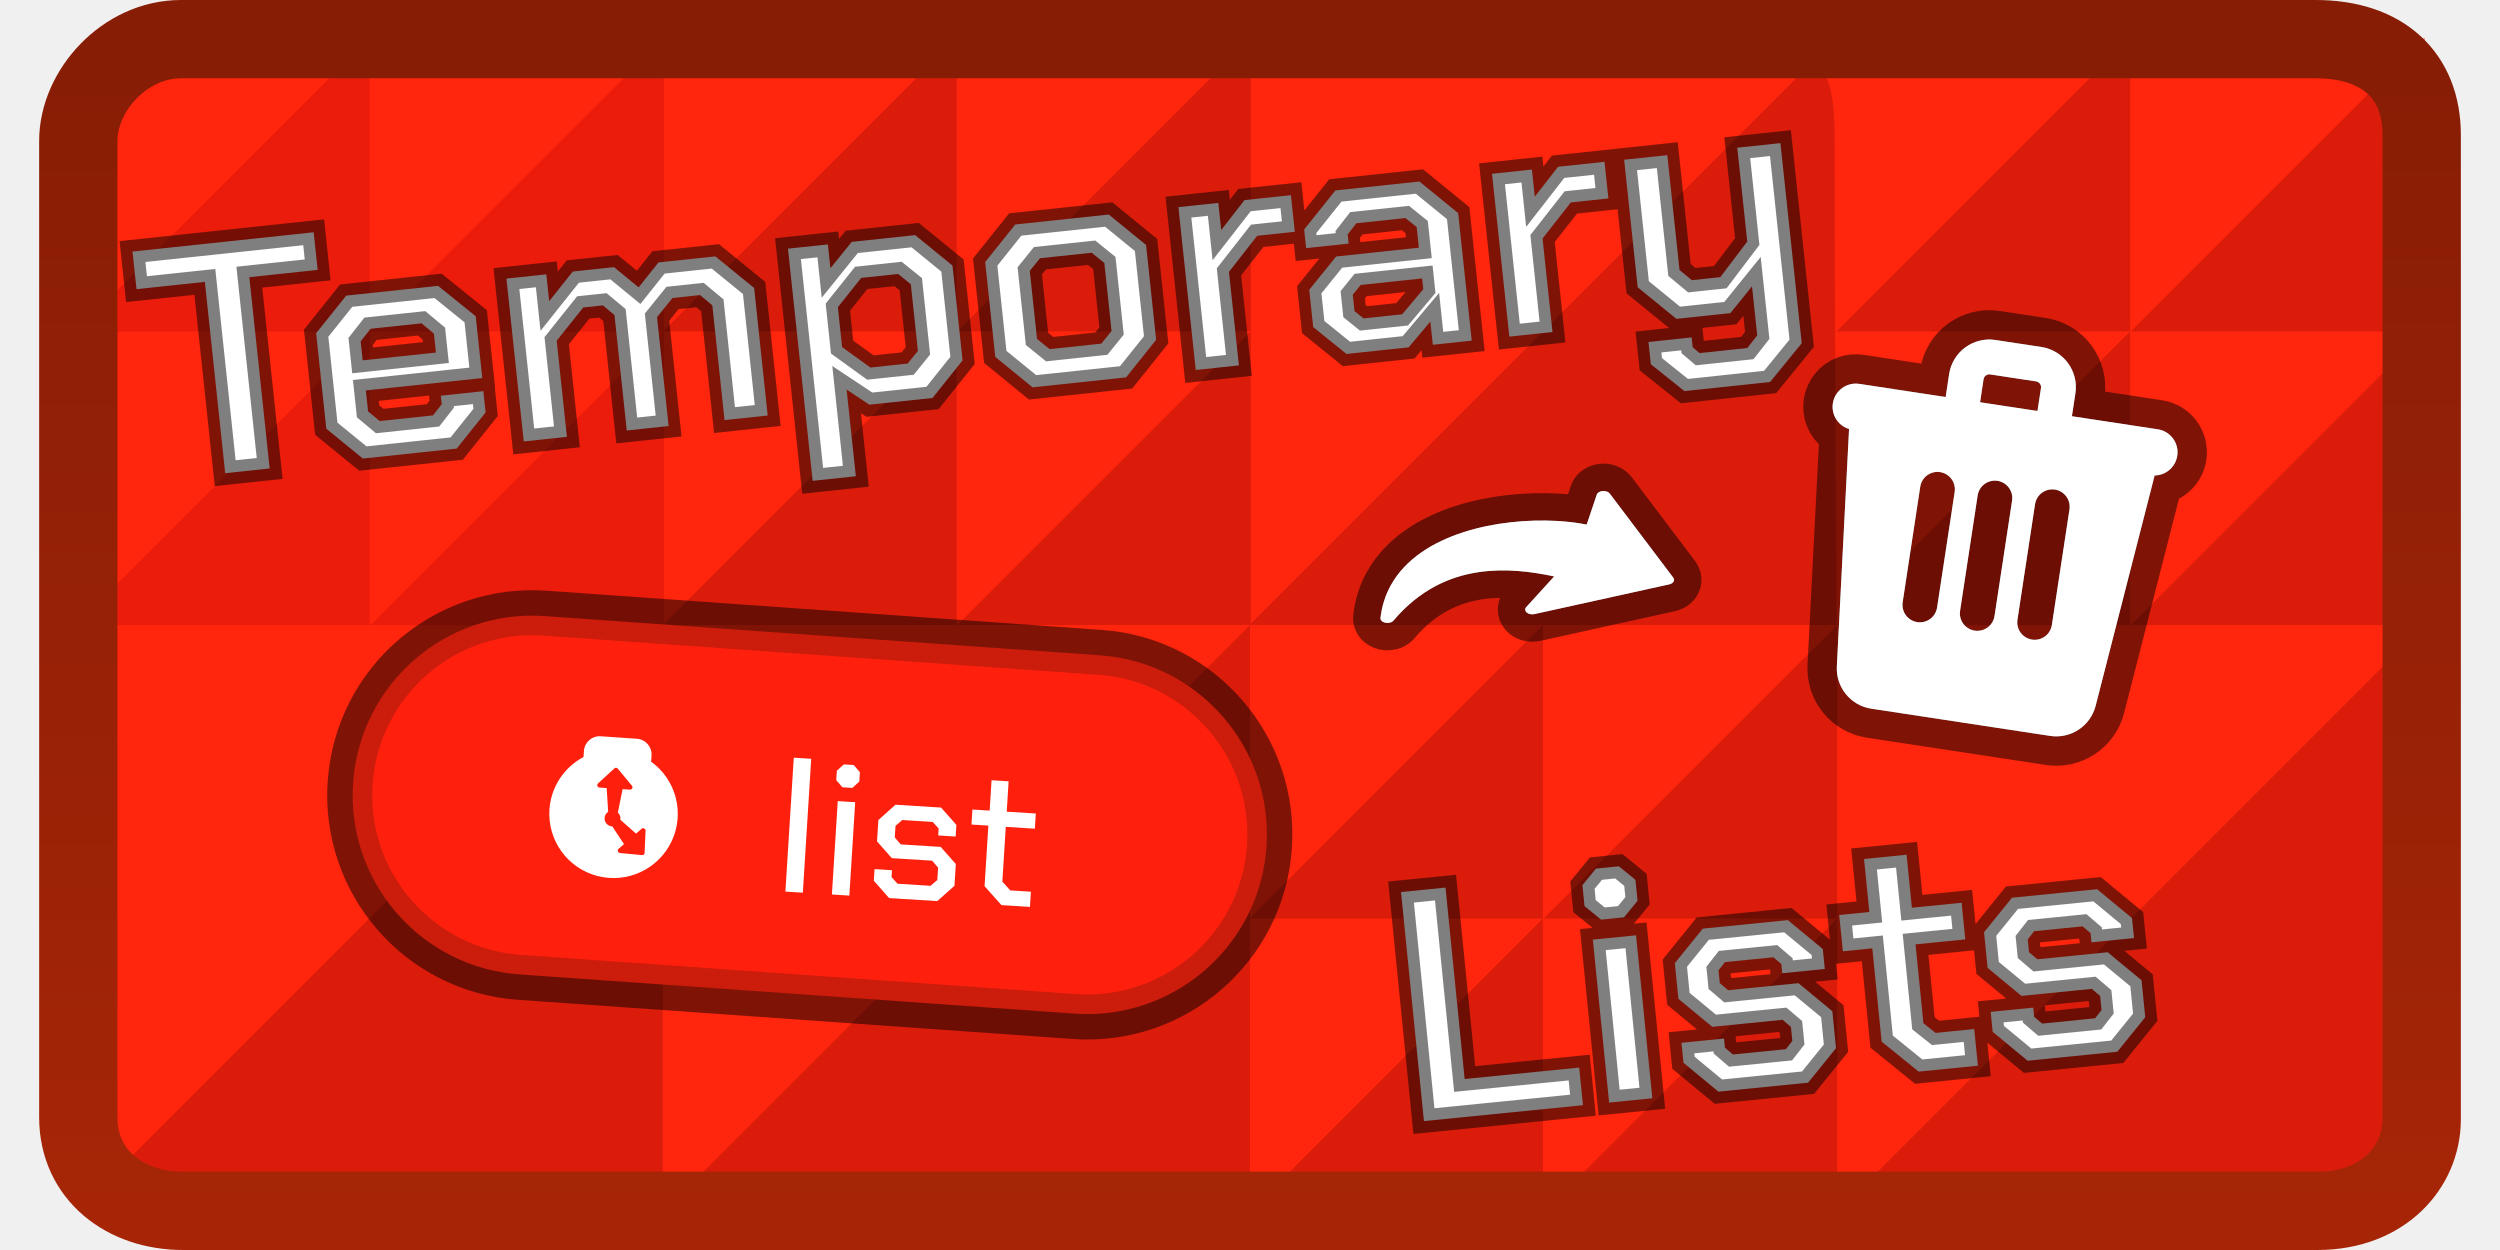
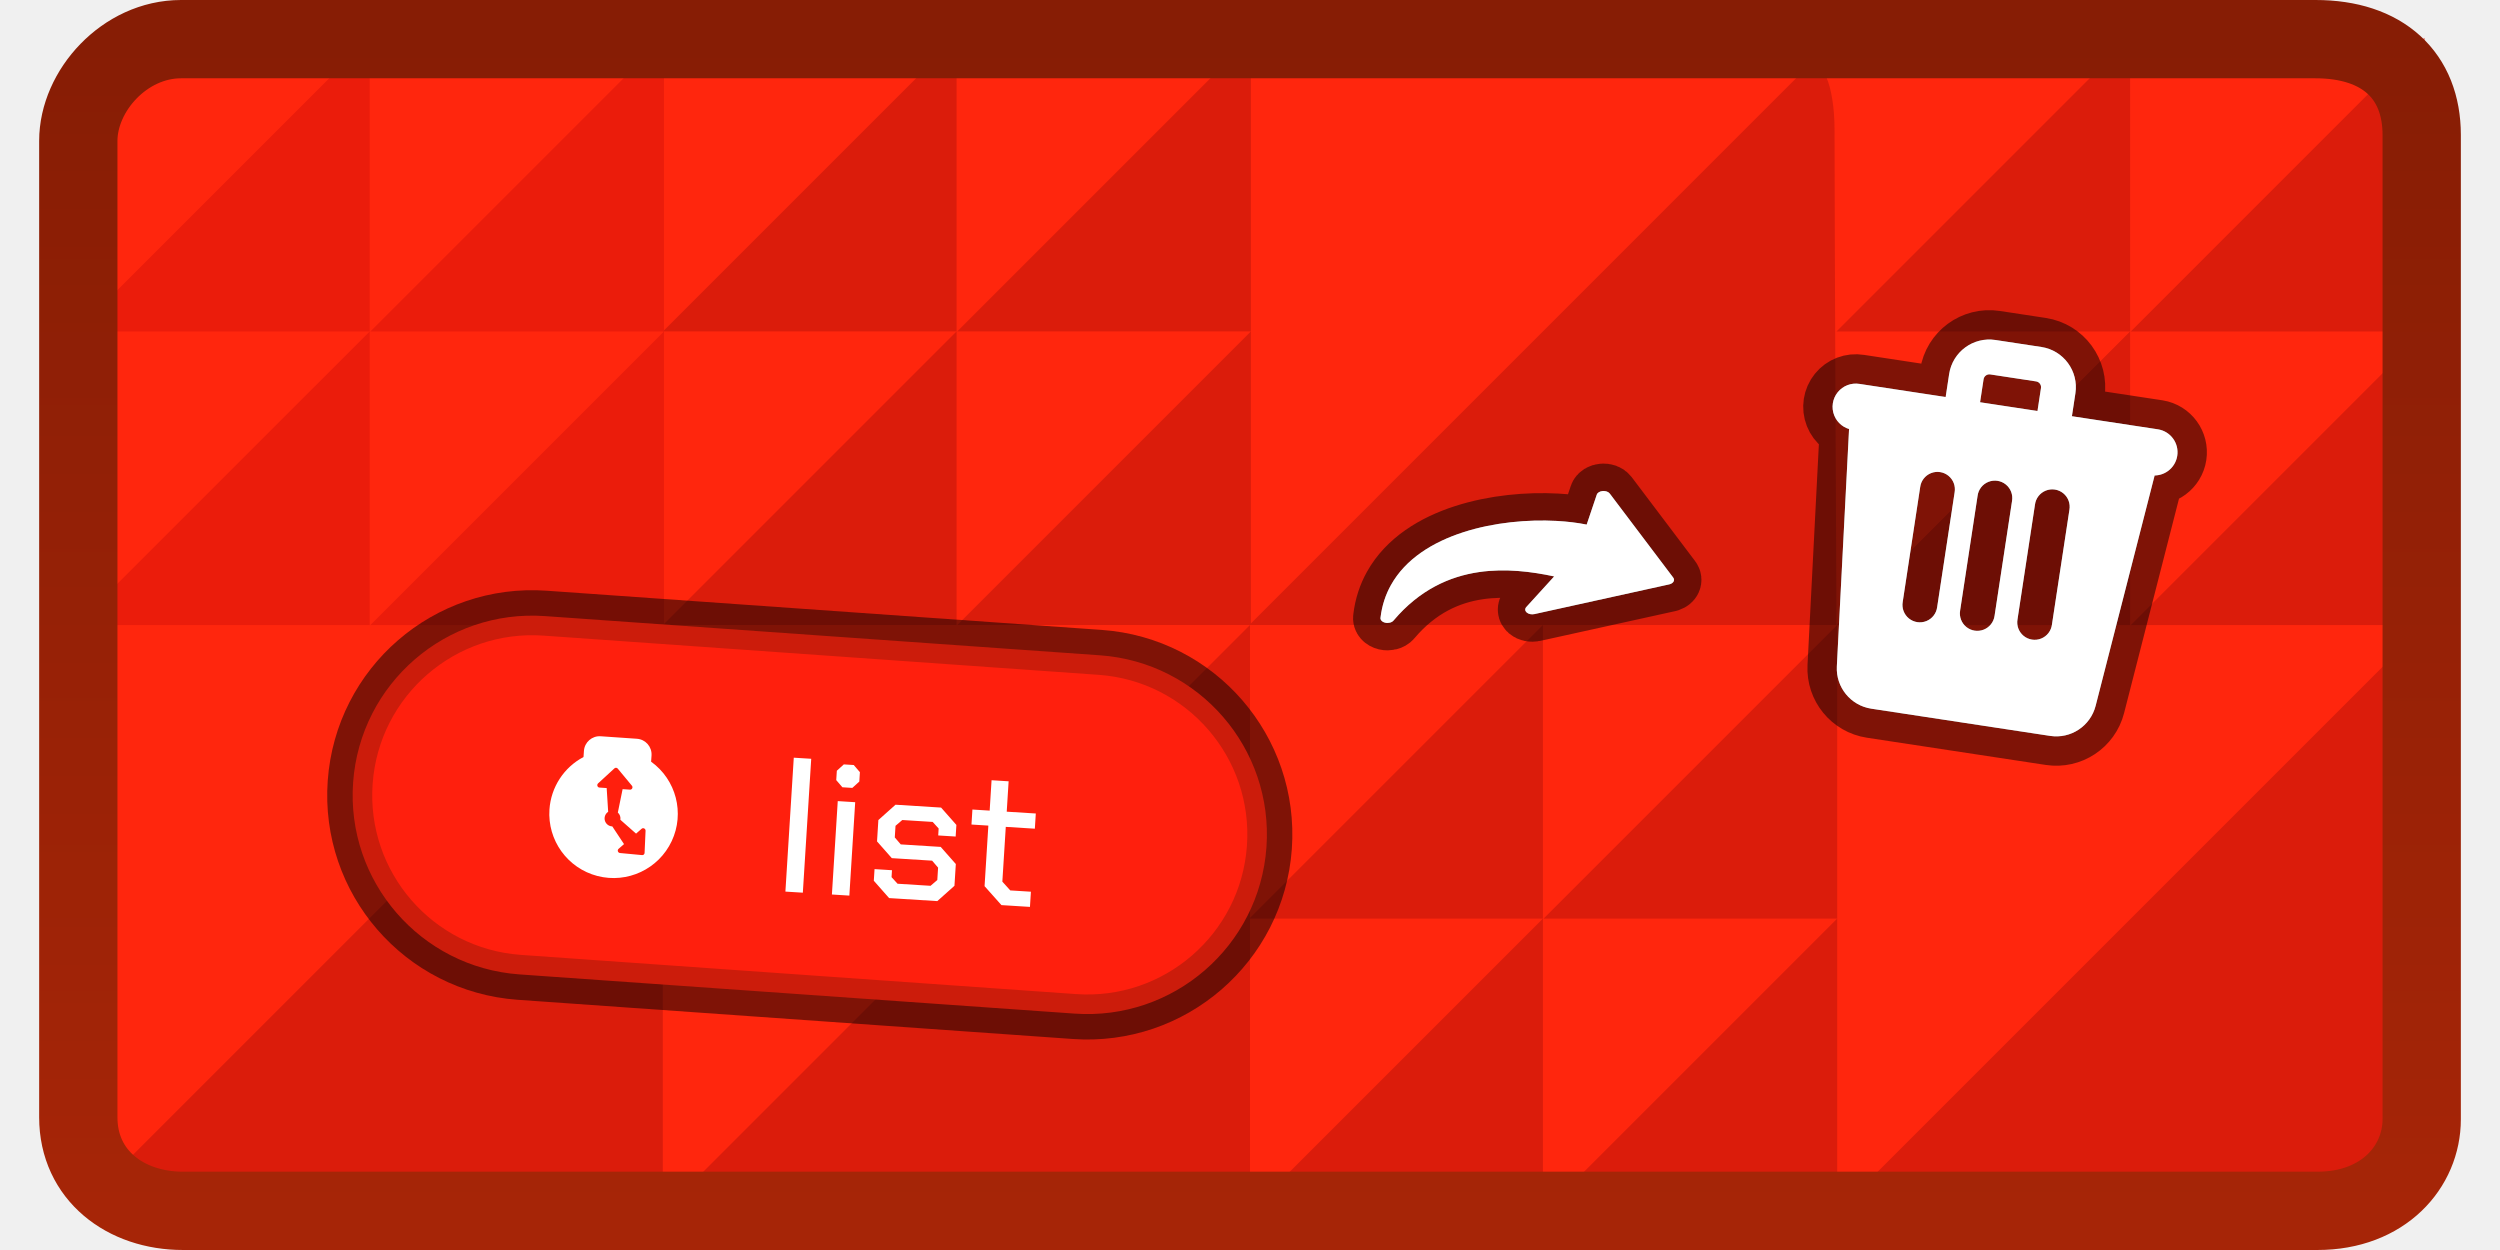
<svg xmlns="http://www.w3.org/2000/svg" width="320" height="160" viewBox="0 0 309.297 159.649">
  <defs>
    <linearGradient x1="240" y1="105.176" x2="240" y2="254.824" gradientUnits="userSpaceOnUse" id="a">
      <stop offset="0" stop-color="#871d05" />
      <stop offset="1" stop-color="#a62507" />
    </linearGradient>
    <style>
      text {
        font-weight:700;
        user-select: none;
        cursor: default;
      }
    </style>
  </defs>
  <g stroke-miterlimit="10">
    <path d="M4.656 139.024v-122.5c0-6.04 7.79-11.695 16.793-11.695h266.5c10.527 0 16.693 7.611 16.693 15.195v118.5c0 9.961-7.998 16.295-17.193 16.295h-263c-12.406 0-19.793-6.112-19.793-15.795" fill="#ff260d" />
    <path d="m229.646 154.821 74.996-74.997v64.5c0 4.986-4.918 10.497-9.509 10.497zm-75.087-74.997L225.554 8.83c2.156-2.156 3.752 2.176 3.752 7.744 0 12.76.25 63.25.25 63.25zm37.588 74.997 37.499-37.499v37.499zm0-37.499 37.499-37.498v37.498zM79.652 154.821l74.997-74.997v74.997zm-70.384-4.613 70.384-70.384v74.997H13.383c-4.269 0-6.563-2.164-4.115-4.613" fill="#db1c0b" />
    <path d="m154.559 154.821 37.5-37.499v37.499zm0-37.499 37.5-37.498v37.498zM267.144 79.83l37.498-37.498V79.83zm0-37.498 37.498-37.499v37.499zM229.556 79.83l37.499-37.498V79.83zm0-37.498 37.499-37.499v37.499zM117.262 79.824l37.499-37.498v37.498zm0-37.498 37.499-37.499v37.499zM79.675 79.824l37.498-37.498v37.498zm0-37.498 37.498-37.499v37.499z" fill="#db1c0b" />
    <path d="m42.305 79.83 37.498-37.498V79.83zm0-37.498L79.803 4.833v37.499zM4.717 79.83l37.499-37.498V79.83zm0-37.498L42.216 4.833v37.499z" fill="#eb1c0b" />
    <path d="M90.351 118.171c0-6.399 5.916-12.995 13.12-12.995h272.61c8.613 0 13.568 4.643 13.568 12.246v125.705c0 6.04-4.86 11.697-13.32 11.697H103.72c-7.328 0-13.369-4.523-13.369-11.947z" fill="none" stroke="url(#a)" stroke-width="10" transform="translate(-85.351 -100.176)" />
-     <g stroke="#000" fill="#fff" stroke-opacity="0.5" stroke-width="3">
-       <path d="M23.761 60.436 21.163 36.003 12.434 36.931 11.923 32.129 35.061 29.668 35.572 34.471 26.843 35.399 29.441 59.832 23.761 60.436ZM41.344 58.566 36.673 54.754 35.376 42.559 39.216 37.758 50.951 36.51 55.757 40.392 56.596 48.285 41.728 49.866 42.012 52.539 43.495 53.776 50.303 53.051 51.418 51.624 51.303 50.538 56.732 49.96 57.021 52.675 53.33 57.291 41.344 58.566ZM41.319 46.024 50.675 45.029 50.417 42.607 48.842 41.296 42.326 41.989 41.062 43.602 41.319 46.024ZM61.892 56.381 59.68 35.582 64.775 35.04 65.14 38.465 68.158 34.68 73.421 34.121 76.567 36.701 79.101 33.517 86.368 32.744 91.316 36.779 93.048 53.068 87.535 53.654 85.977 38.995 84.401 37.684 80.893 38.057 78.915 40.506 80.394 54.413 75.048 54.982 73.48 40.239 71.997 39.003 69.491 39.269 66.099 43.516 67.405 55.794 61.892 56.381ZM98.793 61.411 95.639 31.758 100.735 31.216 101.059 34.265 103.784 30.892 111.886 30.03 116.65 33.916 117.938 46.028 114.098 50.829 106.037 51.686 103.129 49.757 104.306 60.825 98.793 61.411ZM106.166 46.942 110.927 46.436 112.234 44.819 111.328 36.299 109.71 34.992 104.991 35.494 102.01 39.232 102.551 44.328 106.166 46.942ZM126.878 49.47 122.114 45.584 120.826 33.472 124.666 28.672 136.611 27.401 141.374 31.287 142.662 43.399 138.822 48.2 126.878 49.47ZM129.062 44.592 135.661 43.89 136.967 42.273 136.043 33.586 134.426 32.28 127.827 32.981 126.521 34.599 127.445 43.285 129.062 44.592ZM147.718 47.254 145.506 26.455 150.602 25.913 150.97 29.38 153.943 25.558 159.873 24.927 160.371 29.605 155.568 30.116 151.961 34.723 153.231 46.668 147.718 47.254ZM166.971 45.207 162.721 41.773 162.214 37.012 165.648 32.761 176.214 31.637 175.935 29.006 174.502 27.849 168.238 28.515 167.122 29.943 167.247 31.113 161.817 31.69 161.564 29.309 165.553 24.323 176.287 23.182 181.235 27.218 182.967 43.506 177.997 44.034 177.682 41.069 174.907 44.363 166.971 45.207ZM169.15 40.667 174.078 40.143 176.779 36.941 176.632 35.563 168.78 36.398 167.773 37.645 167.994 39.734 169.15 40.667ZM187.77 42.995 185.559 22.196 190.654 21.654 191.022 25.121 193.995 21.299 199.925 20.668 200.423 25.346 195.62 25.857 192.013 30.464 193.283 42.409 187.77 42.995ZM216.882 18.865 222.395 18.279 225.113 43.839 221.077 48.787 210.135 49.951 205.843 46.522 205.541 43.682 211.053 43.095 211.187 44.348 212.069 45.099 218.167 44.451 219.431 42.838 218.765 36.573 216.003 39.993 209.112 40.725 204.163 36.69 202.431 20.402 207.944 19.816 209.503 34.475 211.079 35.786 214.712 35.399 218.156 30.852 216.882 18.865Z" />
-     </g>
-     <g stroke="#000" fill="#fff" stroke-opacity="0.5" stroke-width="3">
-       <path d="M176.862 143.186 173.937 113.931 179.62 113.363 182.065 137.811 196.692 136.349 197.173 141.155 176.862 143.186ZM199.488 117.455 197.373 115.725 197.106 113.05 198.836 110.935 201.762 110.643 203.876 112.373 204.144 115.048 202.413 117.162 199.488 117.455ZM200.516 140.821 198.435 120.008 203.951 119.457 206.032 140.269 200.516 140.821ZM214.474 139.425 210.011 135.735 209.756 133.185 215.189 132.642 215.306 133.812 216.321 134.681 223.092 134.005 223.915 132.951 223.735 131.154 222.674 130.248 213.689 131.146 209.363 127.569 208.908 123.013 212.477 118.604 223.343 117.518 227.806 121.208 228.061 123.757 222.628 124.3 222.511 123.13 221.495 122.261 215.31 122.879 214.487 123.933 214.65 125.562 215.711 126.469 224.697 125.571 229.022 129.148 229.494 133.871 225.925 138.28 214.474 139.425ZM240.051 136.867 235.32 133.035 234.129 121.124 230.368 121.501 229.904 116.862 233.749 116.477 233.072 109.707 238.505 109.164 239.182 115.934 245.534 115.299 246.002 119.98 239.65 120.615 240.657 130.686 242.215 131.923 247.147 131.43 247.615 136.111 240.051 136.867ZM253.967 135.476 249.504 131.786 249.249 129.236 254.682 128.693 254.799 129.863 255.815 130.733 262.585 130.056 263.408 129.002 263.228 127.206 262.167 126.299 253.182 127.197 248.856 123.62 248.401 119.064 251.97 114.655 262.836 113.569 267.299 117.259 267.554 119.808 262.121 120.352 262.004 119.181 260.988 118.312 254.803 118.931 253.98 119.984 254.143 121.614 255.204 122.52 264.19 121.622 268.515 125.2 268.987 129.922 265.418 134.331 253.967 135.476Z" />
-     </g>
    <g fill="#fff">
      <path d="M193.495 73.621c-2.877-.617-6.23-1.046-9.595-.554-3.765.55-7.608 2.266-10.923 6.192-.214.254-.665.368-1.071.27s-.653-.378-.586-.668c.185-1.54.646-2.913 1.324-4.129 1.858-3.34 5.334-5.494 9.267-6.763 3.895-1.256 8.24-1.637 11.89-1.438 1.399.076 2.703.237 3.847.468l1.288-3.82c.083-.25.386-.436.757-.468.372-.032.733.098.904.325l8.111 10.741c.226.299.053.666-.385.82l-.134.04-17.22 3.797c-.357.078-.748-.003-.979-.204s-.254-.48-.058-.697z" stroke-opacity=".502" stroke="#000" stroke-width="7" />
      <path d="M193.494 73.621c-2.876-.617-6.23-1.046-9.594-.554-3.765.55-7.608 2.266-10.923 6.192-.214.254-.665.368-1.071.27s-.653-.378-.586-.668c.185-1.54.646-2.913 1.324-4.129 1.858-3.34 5.334-5.494 9.267-6.763 3.895-1.256 8.24-1.637 11.89-1.438 1.399.076 2.703.237 3.847.468l1.288-3.82c.083-.249.386-.436.758-.468.371-.032.732.098.903.326l8.111 10.74c.226.299.053.666-.385.82l-.134.04-17.22 3.797c-.357.078-.748-.003-.979-.204s-.254-.48-.058-.697z" />
    </g>
    <g fill="#fff" stroke-linejoin="round">
      <path d="m233.854 49.988 35.188 5.356a2.225 2.225 0 0 1 1.82 2.751l-8.209 32.051a5.19 5.19 0 0 1-5.809 3.844l-22.843-3.477a5.19 5.19 0 0 1-4.402-5.398l1.7-33.042a2.225 2.225 0 0 1 2.555-2.085zm15.888 28.67 2.231-14.661a2.225 2.225 0 1 0-4.398-.67l-2.232 14.661a2.225 2.225 0 1 0 4.399.67zm7.33 1.116 2.232-14.661a2.225 2.225 0 1 0-4.398-.67l-2.232 14.661a2.225 2.225 0 1 0 4.398.67zm-14.661-2.232 2.231-14.66a2.225 2.225 0 1 0-4.398-.67l-2.231 14.66a2.225 2.225 0 1 0 4.398.67zm-10.357-25.578 38.119 5.802zm.446-2.932 38.12 5.802a2.966 2.966 0 0 1-.894 5.864l-38.119-5.802a2.966 2.966 0 1 1 .893-5.864zm22.613 4.192.558-3.665a.74.74 0 0 0-.621-.845l-5.865-.893a.74.74 0 0 0-.845.622l-.558 3.665zm-5.259-9.801 5.865.892a5.19 5.19 0 0 1 4.35 5.913l-1.227 8.064-16.127-2.455 1.227-8.064a5.19 5.19 0 0 1 5.912-4.35z" stroke-opacity=".502" stroke="#000" stroke-width="7.5" />
      <path d="m233.854 49.988 35.188 5.356a2.225 2.225 0 0 1 1.82 2.751l-8.209 32.051a5.19 5.19 0 0 1-5.809 3.844l-22.843-3.477a5.19 5.19 0 0 1-4.402-5.398l1.7-33.042a2.225 2.225 0 0 1 2.555-2.085m15.888 28.67 2.231-14.661a2.225 2.225 0 1 0-4.398-.67l-2.232 14.661a2.225 2.225 0 1 0 4.399.67m7.33 1.116 2.232-14.661a2.225 2.225 0 1 0-4.398-.67l-2.232 14.661a2.225 2.225 0 1 0 4.398.67m-14.661-2.232 2.231-14.66a2.225 2.225 0 1 0-4.398-.67l-2.231 14.66a2.225 2.225 0 1 0 4.398.67m-10.357-25.578 38.119 5.802zm.446-2.932 38.12 5.802a2.966 2.966 0 0 1-.894 5.864l-38.119-5.802a2.966 2.966 0 1 1 .893-5.864m22.613 4.192.558-3.665a.74.74 0 0 0-.621-.845l-5.865-.893a.74.74 0 0 0-.845.622l-.558 3.665zm-5.259-9.801 5.865.892a5.19 5.19 0 0 1 4.35 5.913l-1.227 8.063-16.127-2.455 1.227-8.063a5.19 5.19 0 0 1 5.912-4.35" />
    </g>
    <path d="m64.531 79.936 70.89 5.007c11.947.857 20.938 11.237 20.081 23.185s-11.237 20.938-23.185 20.081l-70.89-5.006c-11.947-.857-20.938-11.237-20.081-23.185s11.237-20.939 23.185-20.082z" fill="#ff1f0d" stroke-opacity=".502" stroke="#000" stroke-width="9" />
    <path d="m64.531 79.936 70.89 5.007c11.947.857 20.938 11.237 20.081 23.185s-11.237 20.938-23.185 20.081l-70.89-5.006c-11.947-.857-20.938-11.237-20.081-23.185s11.237-20.939 23.185-20.082z" fill="#ff1f0d" stroke="#cc1c0b" stroke-width="2.5" />
    <path fill="#fff" d="M95.31 113.874 96.38 96.771 98.608 96.911 97.537 114.013 95.31 113.874ZM102.588 100.55 101.804 99.636 101.879 98.438 102.771 97.628 104.04 97.707 104.825 98.622 104.75 99.82 103.858 100.63 102.588 100.55ZM101.25 114.246 101.997 102.317 104.224 102.456 103.478 114.385 101.25 114.246ZM108.556 114.703 106.602 112.488 106.695 111.003 108.923 111.143 108.868 112.029 109.632 112.87 113.848 113.134 114.712 112.395 114.811 110.814 114.049 109.924 108.899 109.602 107.013 107.464 107.184 104.734 109.374 102.778 115.195 103.143 117.148 105.357 117.055 106.842 114.828 106.703 114.883 105.816 114.118 104.975 110.238 104.732 109.374 105.472 109.281 106.957 110.043 107.846 115.145 108.165 117.076 110.354 116.902 113.133 114.712 115.088 108.556 114.703ZM122.904 115.6 120.747 113.181 121.231 105.444 119.075 105.309 119.195 103.393 121.399 103.531 121.641 99.65 123.821 99.787 123.578 103.667 127.291 103.899 127.17 105.84 123.457 105.607 123.019 112.602 124.031 113.723 126.666 113.888 126.545 115.828 122.904 115.6Z" />
    <g stroke="#000" fill="#fff" stroke-opacity="0.5" stroke-width="3">
      <path d="m65.175 103.377a8.2 8.2 0 014.35-6.692l.054-.784a2.01 2.01 0 012.141-1.866l4.627.319a2.01 2.01 0 011.866 2.142l-.055.784a8.206 8.206 0 11-12.983 6.097m10.289-2.523c.259.018.413-.301.244-.503l-1.816-2.191a.29.29 0 00-.413-.029l-2.092 1.922c-.196.177-.091.516.173.534l.924.063.19 3.036a1.014 1.014 0 00.527 1.861l1.498 2.261-.7.609c-.197.173-.078.506.185.53l2.83.267a.29.29 0 00.31-.27l.126-2.842c.013-.264-.304-.425-.499-.255l-.715.623-2.004-1.769a1.01 1.01 0 00-.323-.922l.609-2.989z" stroke="none" />
    </g>
  </g>
</svg>
